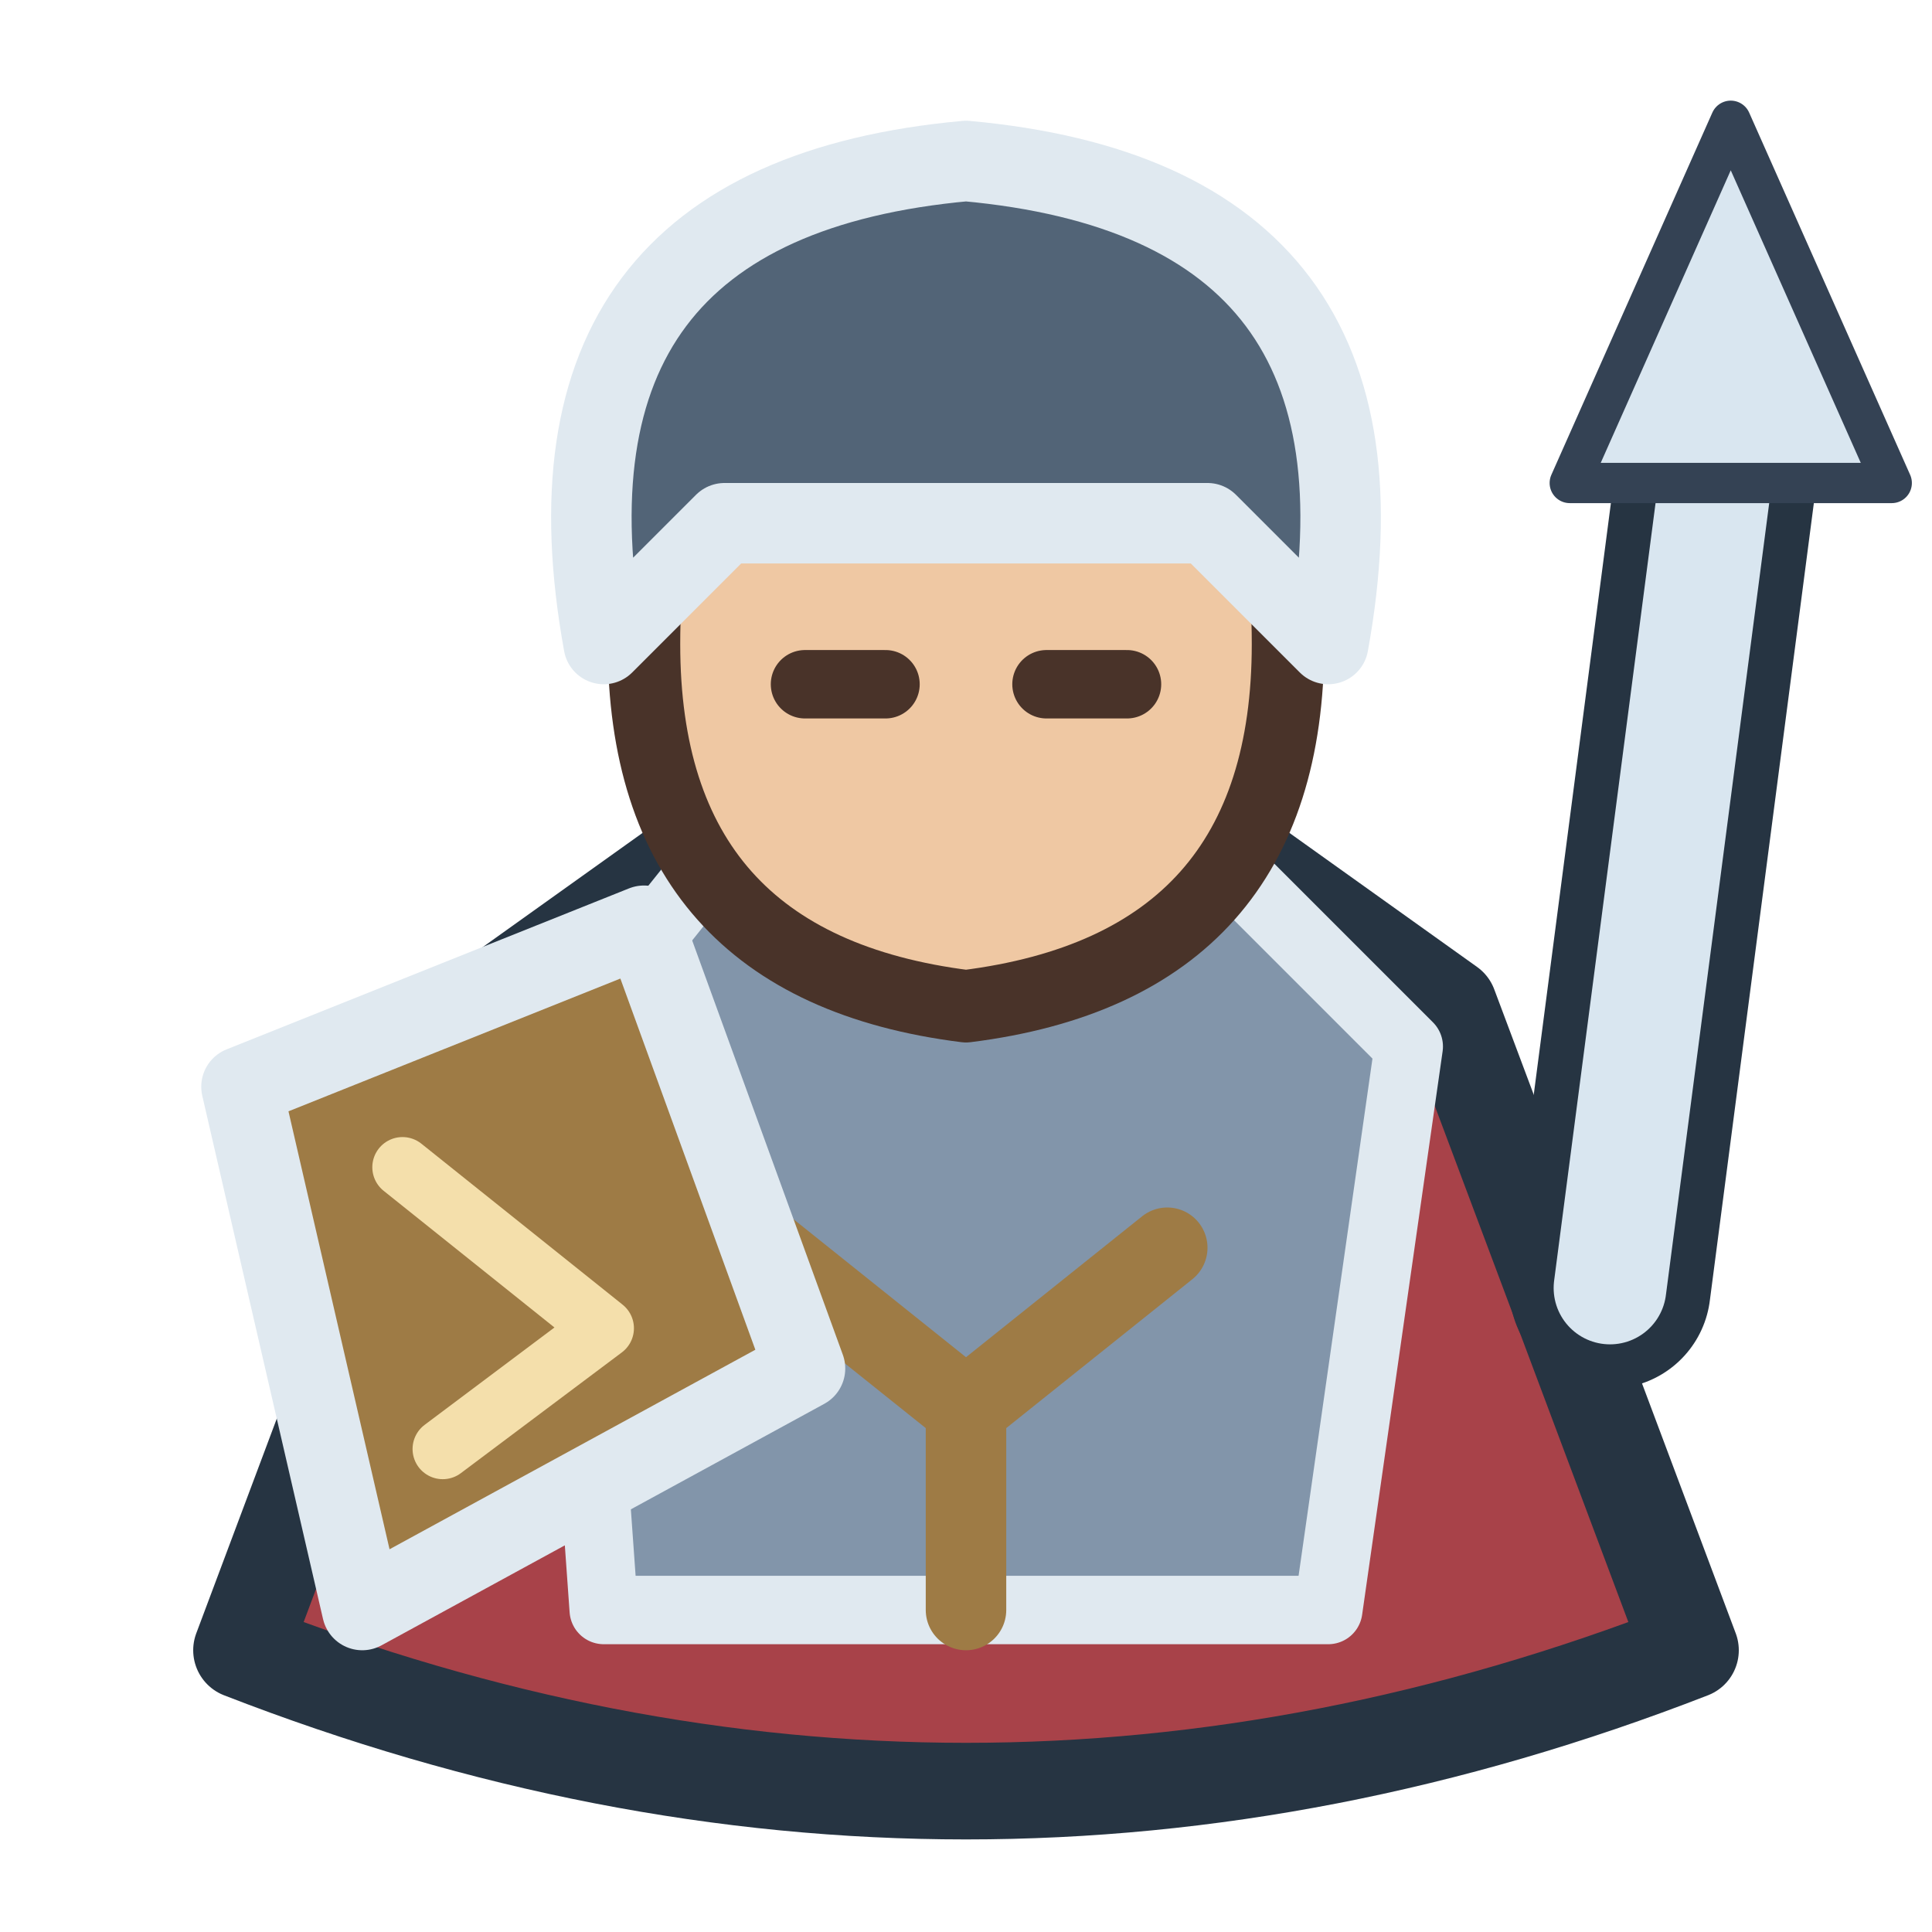
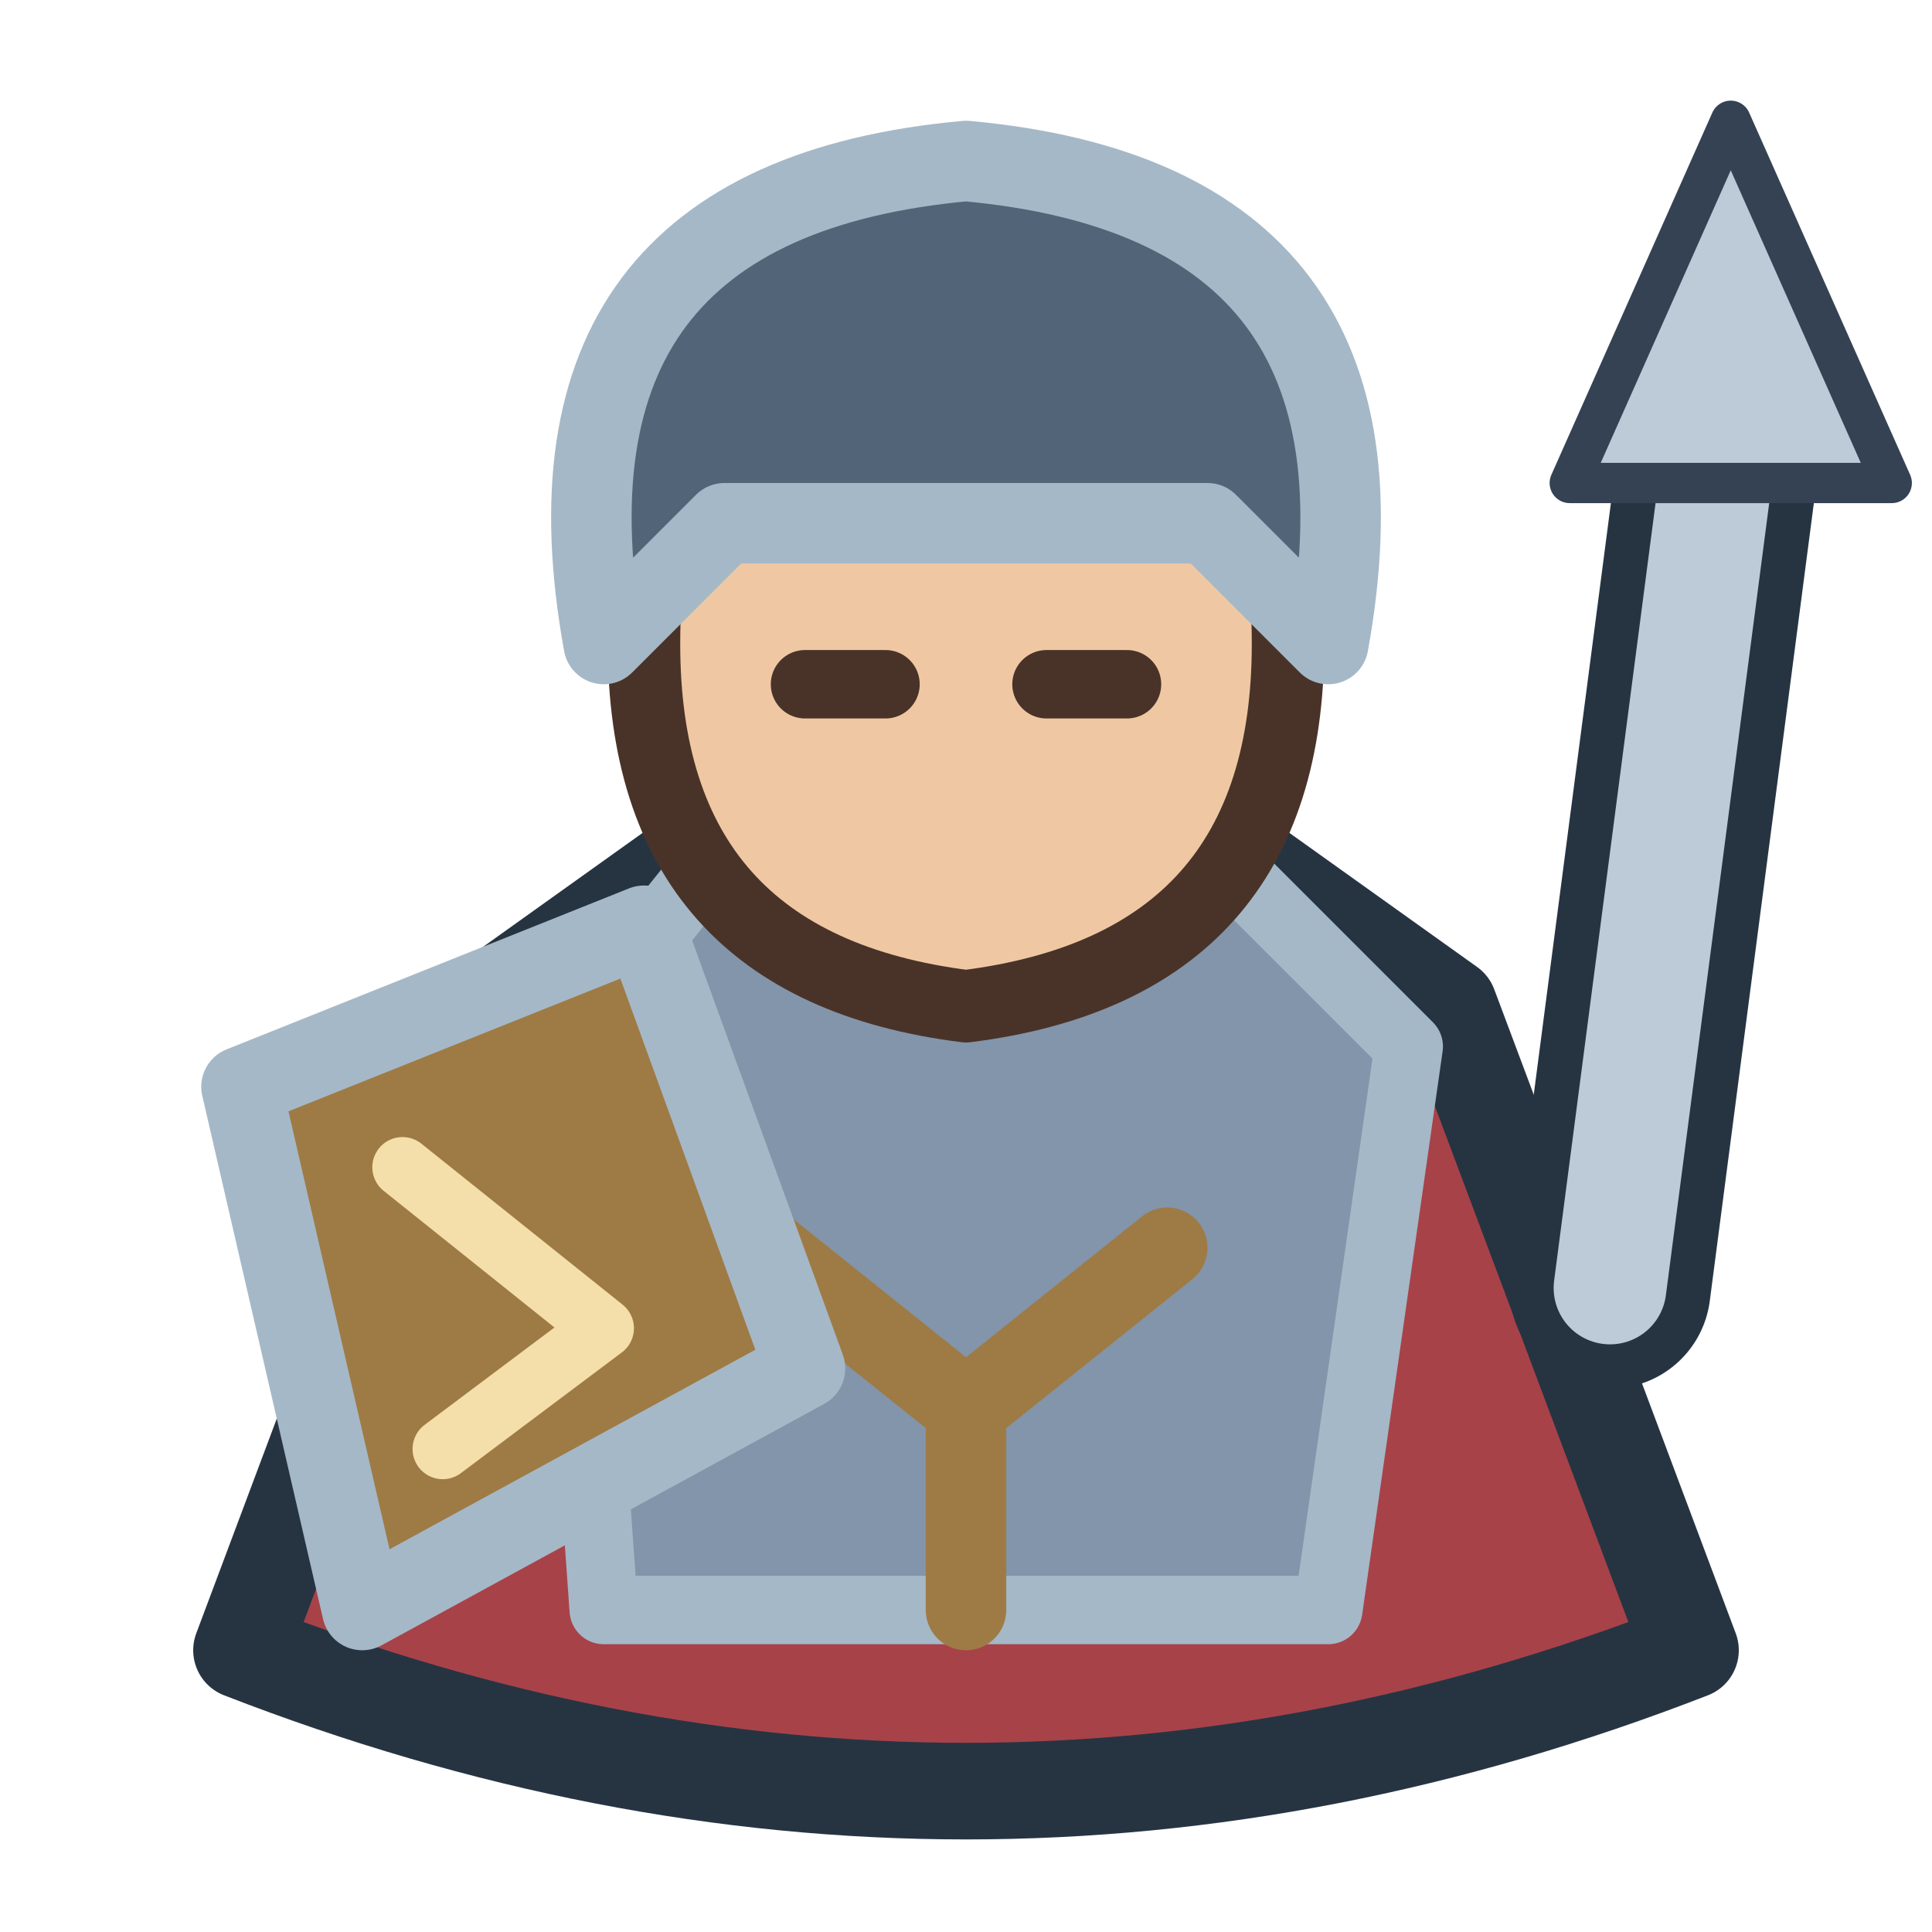
- <svg xmlns="http://www.w3.org/2000/svg" viewBox="0 0 48 48" stroke-linecap="round" stroke-linejoin="round" role="img" aria-label="P7a Classic Adventurer Original dark mode">
+ <svg xmlns="http://www.w3.org/2000/svg" viewBox="0 0 48 48" stroke-linecap="round" stroke-linejoin="round" role="img" aria-label="Ancient Ruins Player dark mode">
  <path d="M12 25 6 41Q24 48 42 41L36 25 29 20H19Z" fill="#a84249" stroke="#263442" stroke-width="2.4" />
-   <path d="M14 26 18 21 30 21 35 26 33 40H15Z" fill="#8295aa" stroke="#e0e9f0" stroke-width="1.7" />
-   <path d="M19 31 24 35 29 31M24 35V40" stroke="#9e7b45" fill="none" stroke-width="2" />
+   <path d="M14 26 18 21 30 21 35 26 33 40H15Z" fill="#8295aa" stroke="#a5b8c7" stroke-width="1.7" />
+   <path d="M19 31 24 35 29 31M24 35V40" fill="none" stroke="#9e7b45" stroke-width="2" />
  <path d="M24 7Q32 7 32 16Q32 24 24 25Q16 24 16 16Q16 7 24 7Z" fill="#efc8a3" stroke="#493329" stroke-width="1.8" />
-   <path d="M15 16Q13 5 24 4Q35 5 33 16L30 13 18 13Z" fill="#526477" stroke="#e0e9f0" stroke-width="2" />
+   <path d="M15 16Q13 5 24 4Q35 5 33 16L30 13 18 13Z" fill="#526477" stroke="#a5b8c7" stroke-width="2" />
  <path d="M20 17H22M26 17H28" stroke="#493329" stroke-width="1.7" />
  <path d="M40 32 43 9" stroke="#263442" stroke-width="5" />
-   <path d="M40 32 43 9" stroke="#d9e6f0" stroke-width="2.8" />
-   <path d="M39 12 43 3 47 12Z" fill="#d9e6f0" stroke="#344254" stroke-width="1" />
-   <path d="M6 27 16 23 20 34 9 40Z" fill="#9e7b45" stroke="#e0e9f0" stroke-width="2" />
+   <path d="M40 32 43 9" stroke="#bccbd7" stroke-width="2.8" />
+   <path d="M39 12 43 3 47 12Z" fill="#bccbd7" stroke="#344254" stroke-width="1" />
+   <path d="M6 27 16 23 20 34 9 40Z" fill="#9e7b45" stroke="#a5b8c7" stroke-width="2" />
  <path d="M10 29 15 33 11 36" fill="none" stroke="#f4dfab" stroke-width="1.5" />
</svg>
